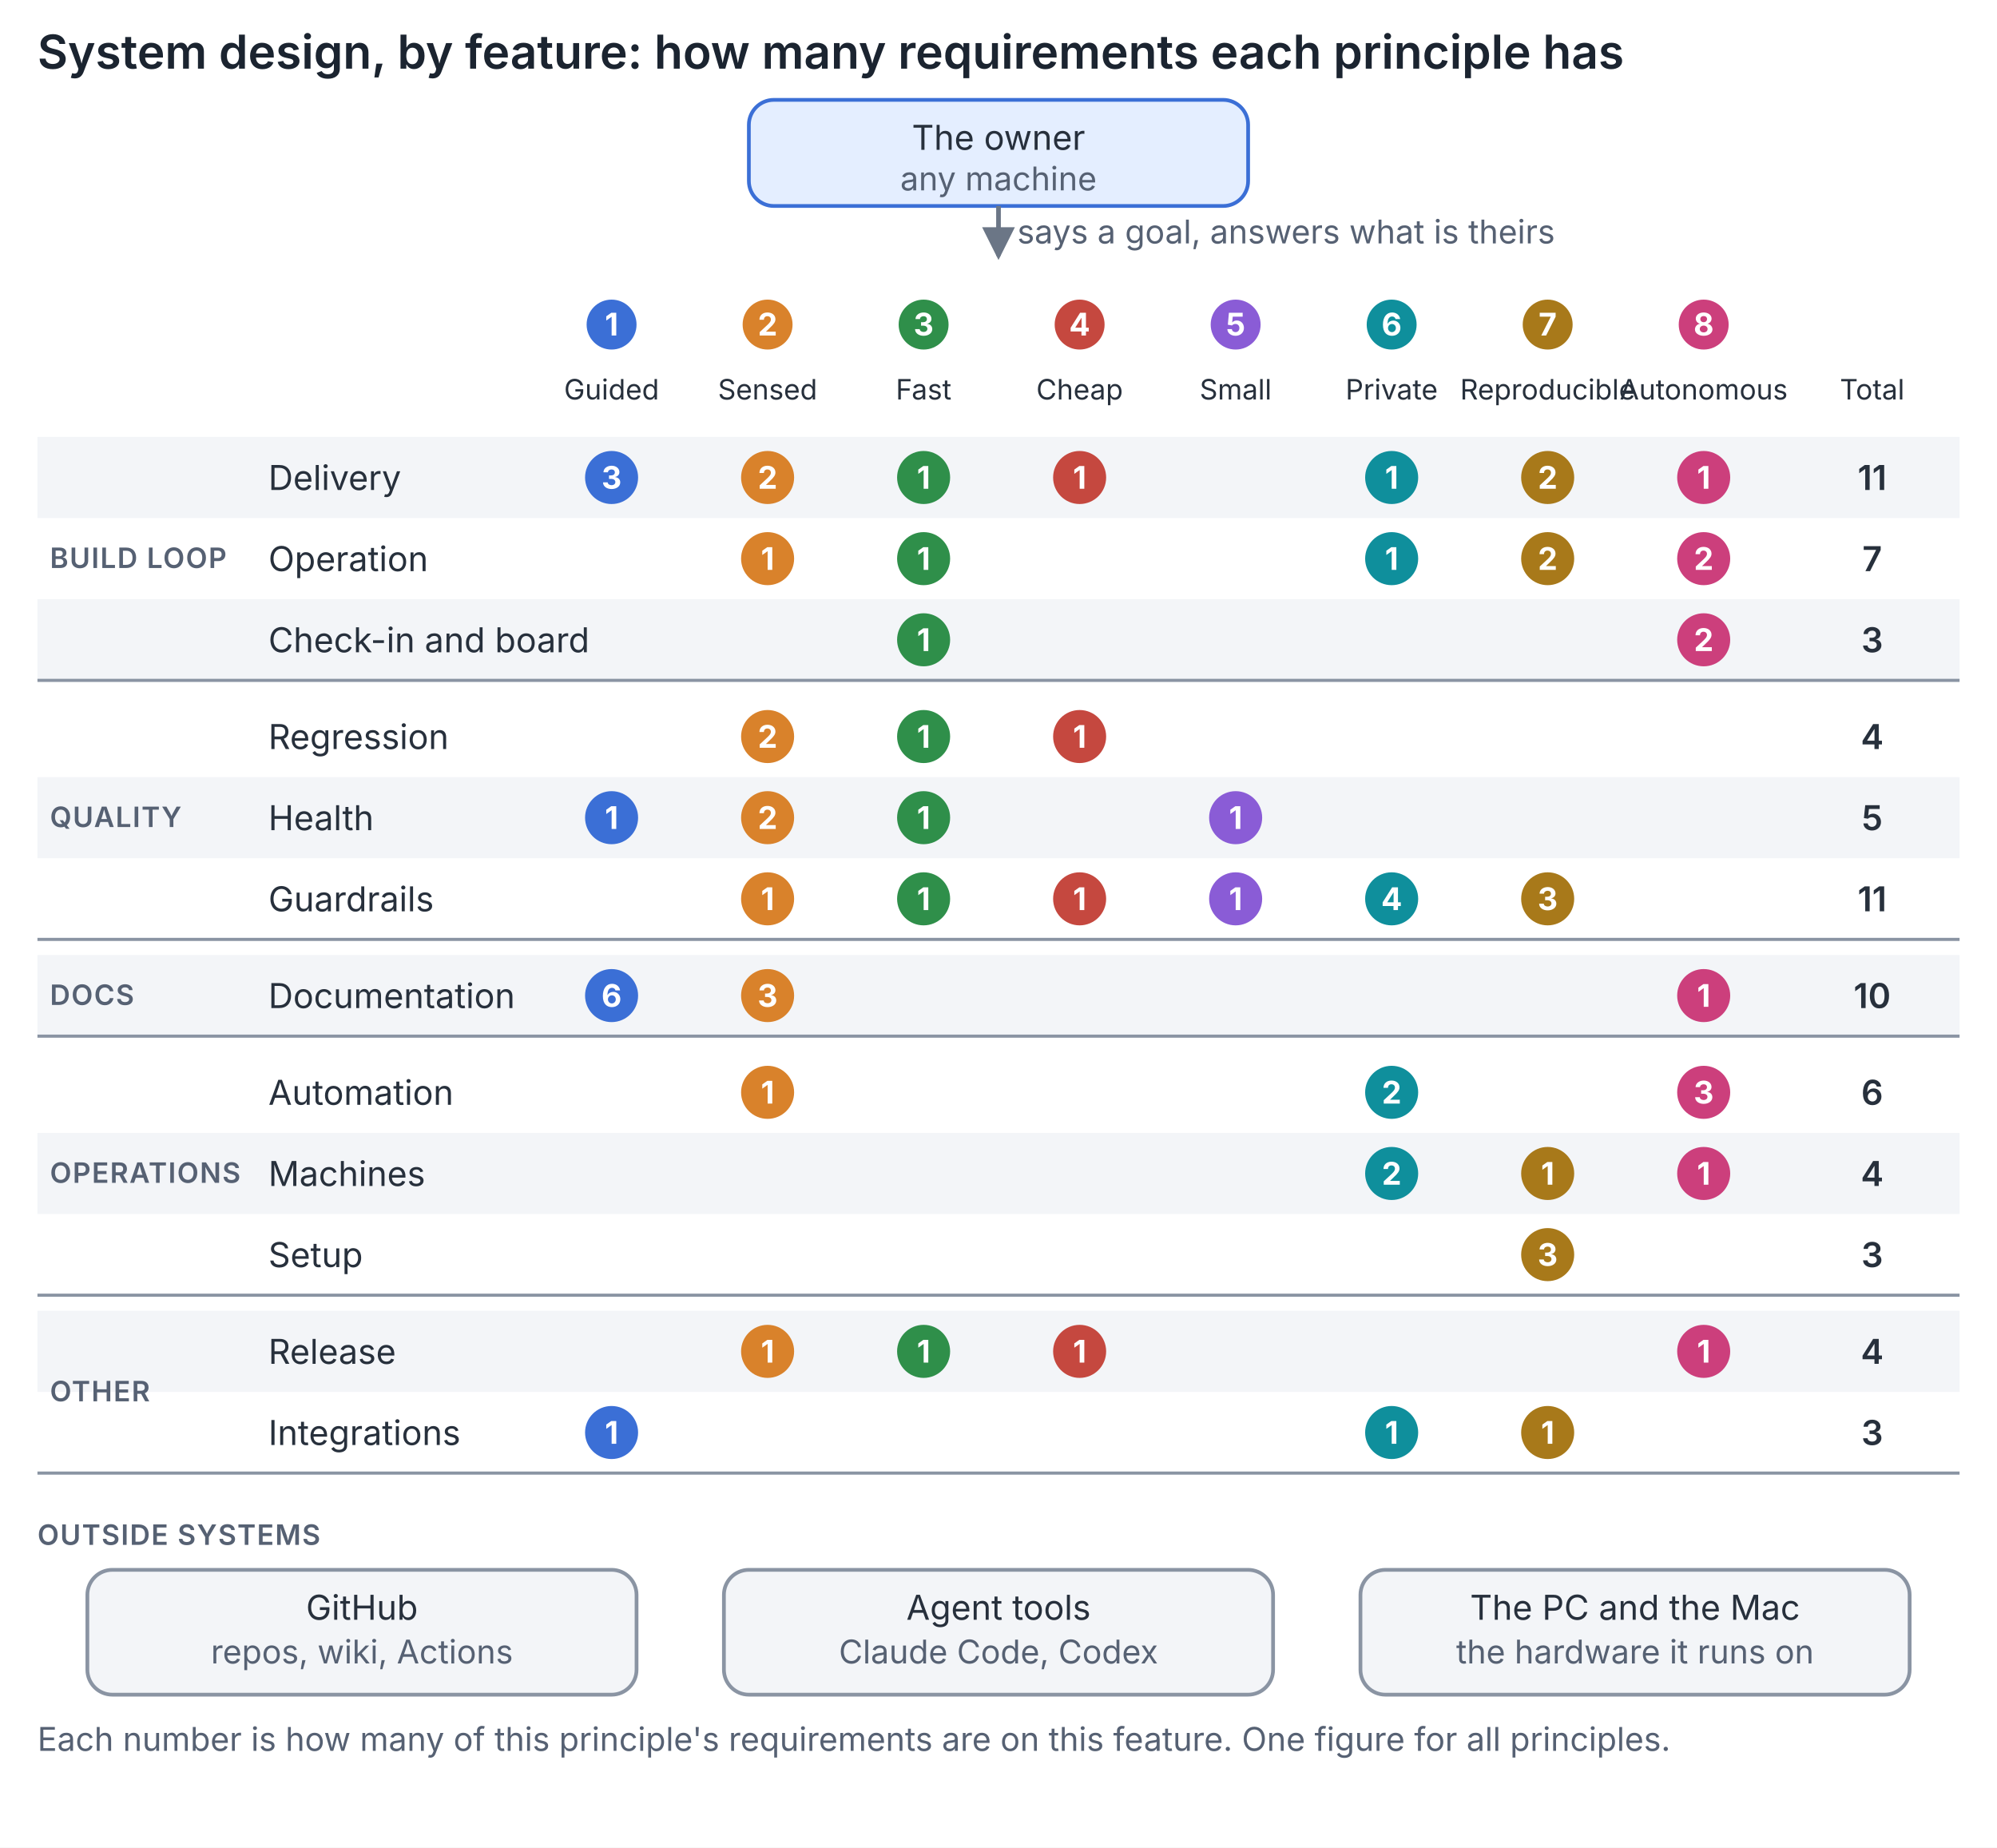
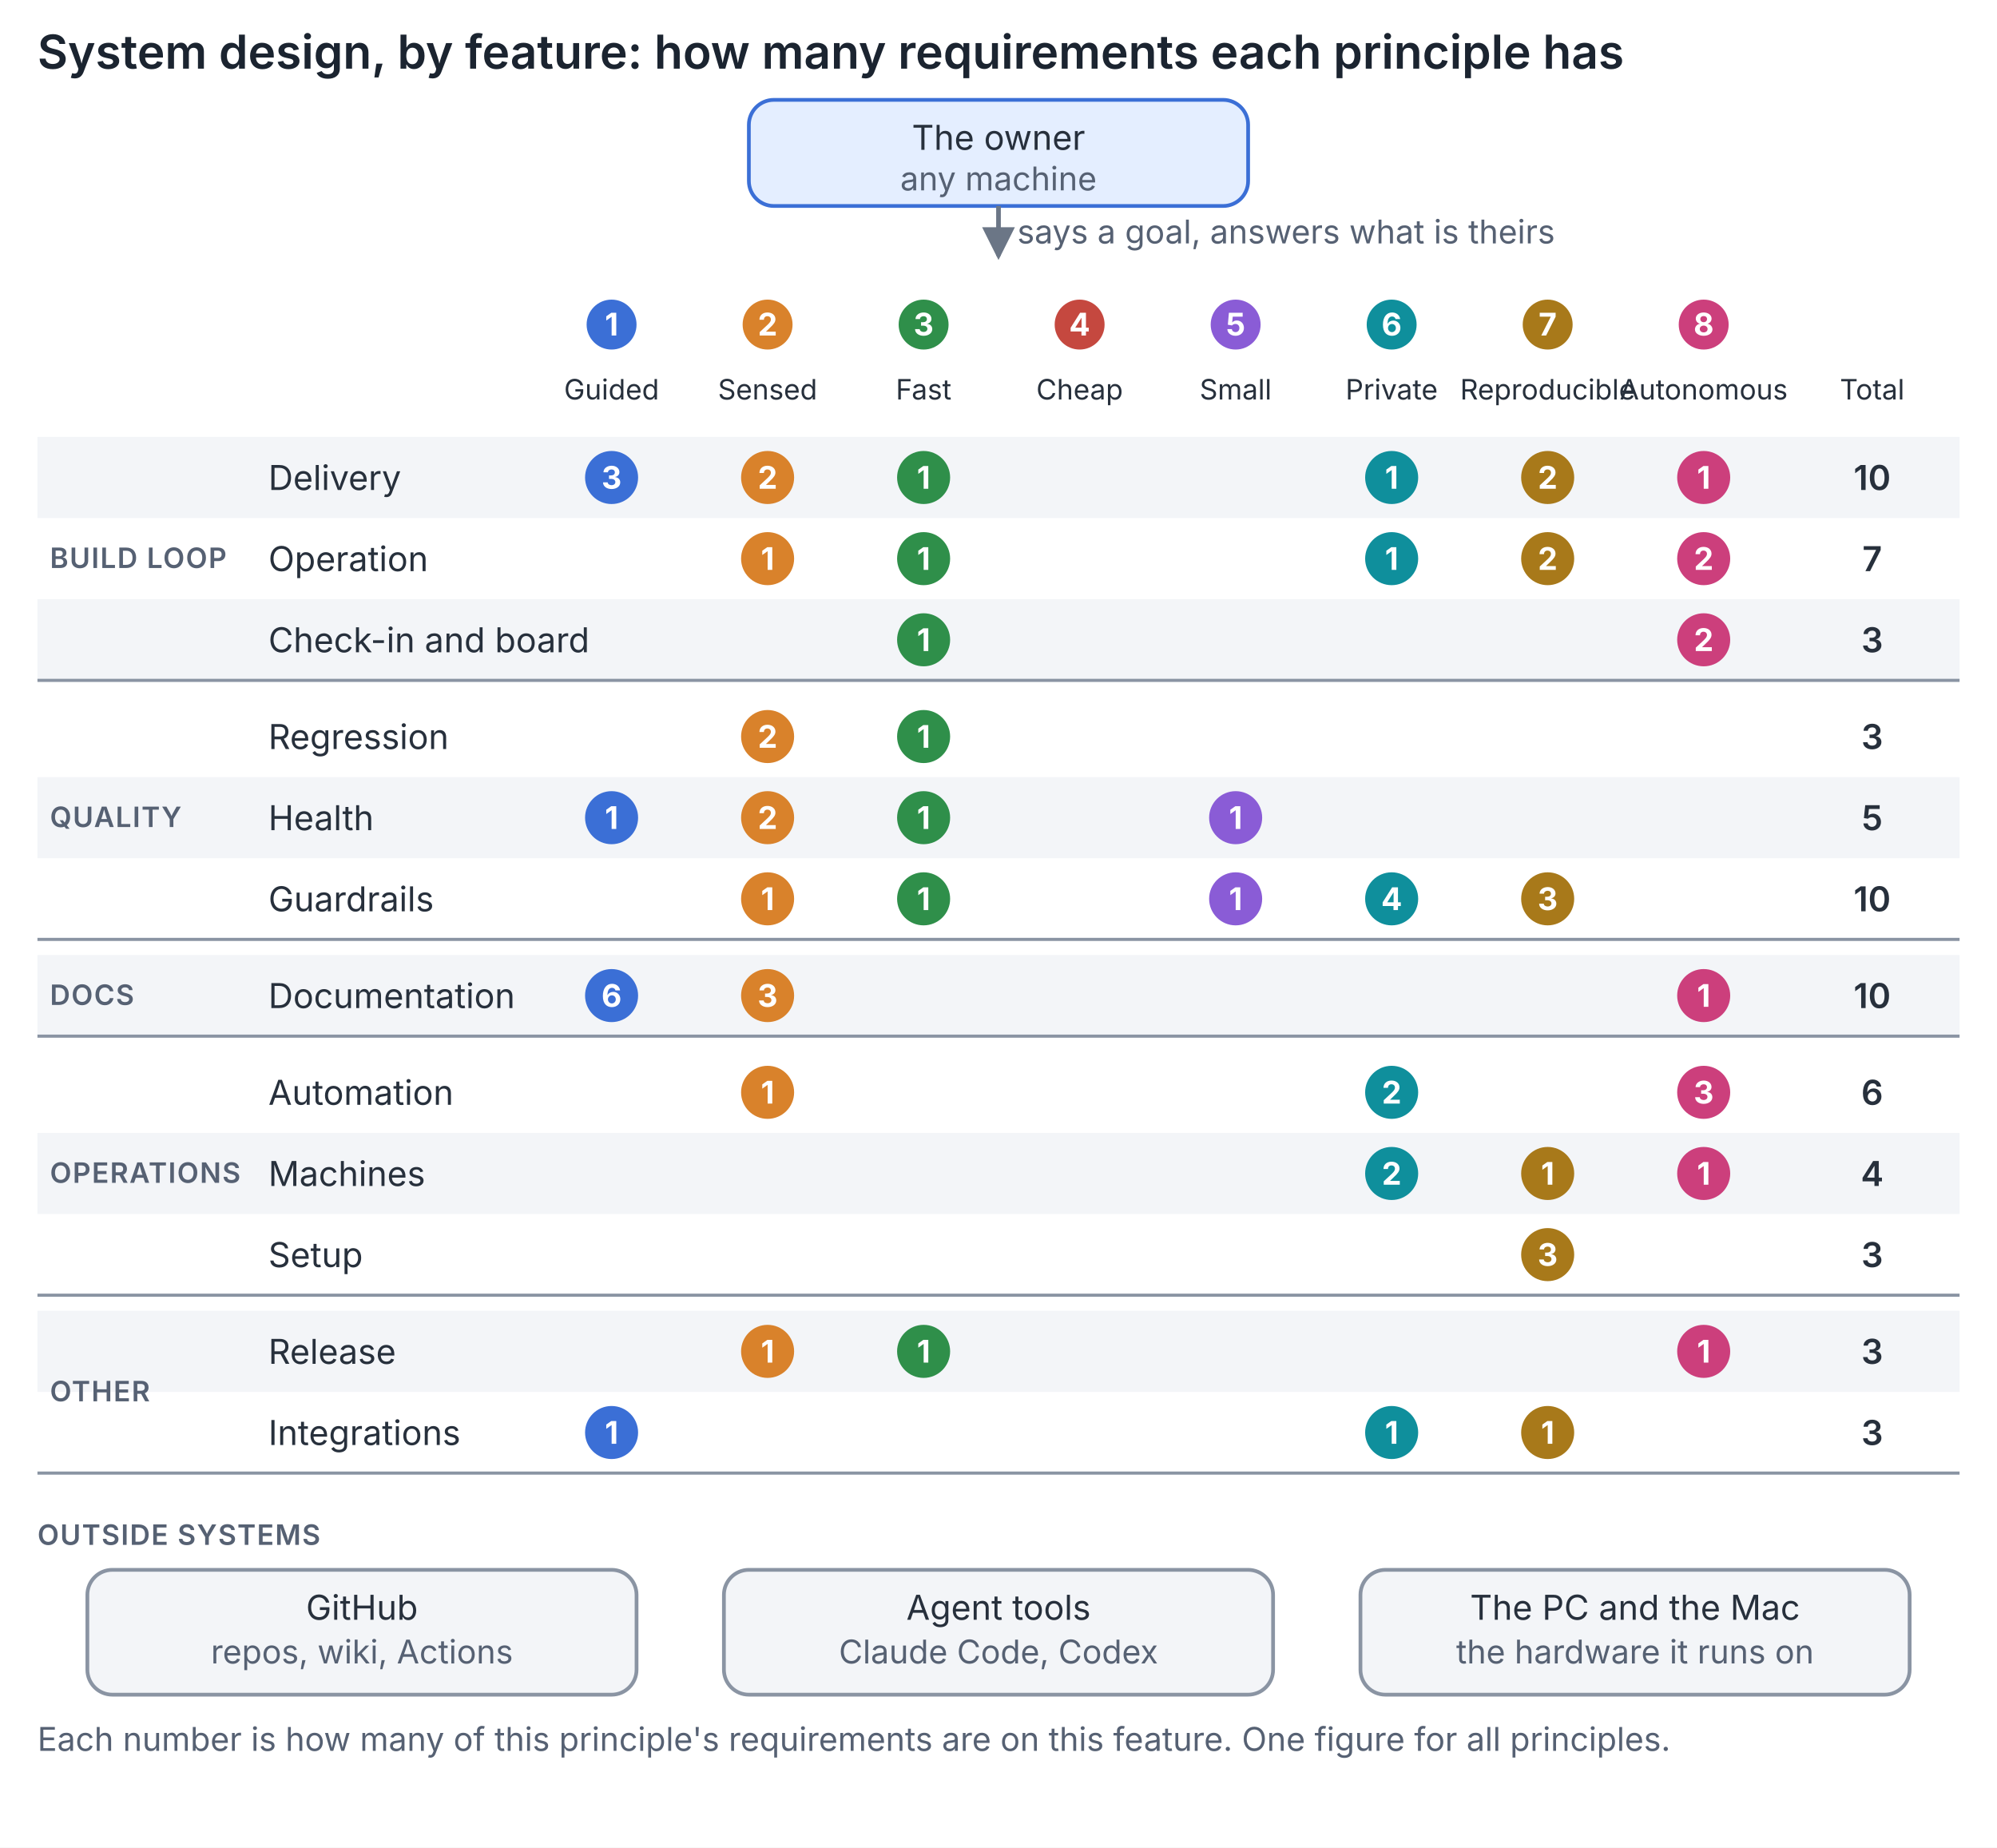
<svg xmlns="http://www.w3.org/2000/svg" viewBox="0 0 640 592" width="640" role="img" aria-label="System design, by feature: how many requirements each principle has">
  <style>.t{font:600 15px system-ui,-apple-system,Segoe UI,sans-serif;fill:#1b2430}.h{font:600 9px system-ui,-apple-system,Segoe UI,sans-serif;fill:#566173;letter-spacing:.04em}.s{font:400 11px system-ui,-apple-system,Segoe UI,sans-serif;fill:#27303c}.x{font:400 10.5px system-ui,-apple-system,Segoe UI,sans-serif;fill:#566173}.n{font:400 9px system-ui,-apple-system,Segoe UI,sans-serif;fill:#27303c}.k{font:700 10px system-ui,-apple-system,Segoe UI,sans-serif;fill:#fff}.bg{fill:#fff}.you{fill:#e4eeff;stroke:#3b6fd6}.box{fill:#f3f5f8;stroke:#8a94a3}.stripe{fill:#f3f5f8}.rule{stroke:#8a94a3;stroke-width:1}.a{stroke:#6b7686;stroke-width:1.5;fill:none}.ah{fill:#6b7686}.c1{fill:#3b6fd6}.c2{fill:#d9822b}.c3{fill:#2f8f4a}.c4{fill:#c5483f}.c5{fill:#8a5cd6}.c6{fill:#0f8f9c}.c7{fill:#a8791a}.c8{fill:#cc3f7c}@media (prefers-color-scheme: dark){.t{fill:#eef2f6}.h,.x{fill:#a3afbf}.s,.n{fill:#e1e7ee}.k{fill:#12171d}.bg{fill:#12171d}.you{fill:#162a4f;stroke:#6d9bf0}.box{fill:#222b36;stroke:#5c6b7d}.stripe{fill:#181e26}.rule{stroke:#5c6b7d}.a{stroke:#9aa7b8}.ah{fill:#9aa7b8}.c1{fill:#6d9bf0}.c2{fill:#f0a050}.c3{fill:#4fb56c}.c4{fill:#e0736a}.c5{fill:#b08cf0}.c6{fill:#3fc4d2}.c7{fill:#e0b84a}.c8{fill:#f07aa8}}</style>
  <defs>
    <marker id="ah" viewBox="0 0 8 8" refX="7" refY="4" markerWidth="7" markerHeight="7" orient="auto-start-reverse">
      <path d="M0 0 L8 4 L0 8 z" class="ah" />
    </marker>
  </defs>
  <rect width="640" height="592" class="bg" />
  <text x="12" y="22" class="t">System design, by feature: how many requirements each principle has</text>
  <rect x="240" y="32" width="160" height="34" rx="8" class="you" stroke-width="1.2" />
  <text x="320" y="48" text-anchor="middle" class="s">The owner</text>
  <text x="320" y="61" text-anchor="middle" class="x">any machine</text>
  <path d="M320 66 L320 82" class="a" marker-end="url(#ah)" />
  <text x="326" y="78" class="x">says a goal, answers what is theirs</text>
  <circle cx="196" cy="104" r="8" class="c1" />
  <text x="196" y="107.5" text-anchor="middle" class="k">1</text>
  <text x="196" y="128" text-anchor="middle" class="n">Guided</text>
  <circle cx="246" cy="104" r="8" class="c2" />
  <text x="246" y="107.5" text-anchor="middle" class="k">2</text>
  <text x="246" y="128" text-anchor="middle" class="n">Sensed</text>
  <circle cx="296" cy="104" r="8" class="c3" />
  <text x="296" y="107.5" text-anchor="middle" class="k">3</text>
  <text x="296" y="128" text-anchor="middle" class="n">Fast</text>
  <circle cx="346" cy="104" r="8" class="c4" />
  <text x="346" y="107.5" text-anchor="middle" class="k">4</text>
  <text x="346" y="128" text-anchor="middle" class="n">Cheap</text>
  <circle cx="396" cy="104" r="8" class="c5" />
  <text x="396" y="107.5" text-anchor="middle" class="k">5</text>
  <text x="396" y="128" text-anchor="middle" class="n">Small</text>
  <circle cx="446" cy="104" r="8" class="c6" />
  <text x="446" y="107.5" text-anchor="middle" class="k">6</text>
  <text x="446" y="128" text-anchor="middle" class="n">Private</text>
  <circle cx="496" cy="104" r="8" class="c7" />
  <text x="496" y="107.5" text-anchor="middle" class="k">7</text>
  <text x="496" y="128" text-anchor="middle" class="n" textLength="46" lengthAdjust="spacingAndGlyphs">Reproducible</text>
  <circle cx="546" cy="104" r="8" class="c8" />
  <text x="546" y="107.5" text-anchor="middle" class="k">8</text>
  <text x="546" y="128" text-anchor="middle" class="n">Autonomous</text>
  <text x="600" y="128" text-anchor="middle" class="n">Total</text>
  <rect x="12" y="140" width="616" height="26" class="stripe" />
  <text x="86" y="157" class="s">Delivery</text>
  <circle cx="196.0" cy="153.0" r="8.5" class="c1" />
  <text x="196.0" y="156.6" text-anchor="middle" class="k">3</text>
  <circle cx="246.0" cy="153.0" r="8.5" class="c2" />
  <text x="246.0" y="156.6" text-anchor="middle" class="k">2</text>
  <circle cx="296.0" cy="153.0" r="8.5" class="c3" />
  <text x="296.0" y="156.6" text-anchor="middle" class="k">1</text>
-   <circle cx="346.0" cy="153.0" r="8.5" class="c4" />
-   <text x="346.0" y="156.6" text-anchor="middle" class="k">1</text>
  <circle cx="446.0" cy="153.0" r="8.5" class="c6" />
  <text x="446.0" y="156.6" text-anchor="middle" class="k">1</text>
  <circle cx="496.0" cy="153.0" r="8.5" class="c7" />
  <text x="496.0" y="156.6" text-anchor="middle" class="k">2</text>
  <circle cx="546.0" cy="153.0" r="8.5" class="c8" />
  <text x="546.0" y="156.6" text-anchor="middle" class="k">1</text>
-   <text x="600" y="157" text-anchor="middle" class="s" style="font-weight:600">11</text>
+   <text x="600" y="157" text-anchor="middle" class="s" style="font-weight:600">10</text>
  <text x="86" y="183" class="s">Operation</text>
  <circle cx="246.0" cy="179.0" r="8.5" class="c2" />
  <text x="246.0" y="182.6" text-anchor="middle" class="k">1</text>
  <circle cx="296.0" cy="179.0" r="8.5" class="c3" />
  <text x="296.0" y="182.6" text-anchor="middle" class="k">1</text>
  <circle cx="446.0" cy="179.0" r="8.5" class="c6" />
  <text x="446.0" y="182.6" text-anchor="middle" class="k">1</text>
  <circle cx="496.0" cy="179.0" r="8.5" class="c7" />
  <text x="496.0" y="182.6" text-anchor="middle" class="k">2</text>
  <circle cx="546.0" cy="179.0" r="8.5" class="c8" />
  <text x="546.0" y="182.6" text-anchor="middle" class="k">2</text>
  <text x="600" y="183" text-anchor="middle" class="s" style="font-weight:600">7</text>
  <rect x="12" y="192" width="616" height="26" class="stripe" />
  <text x="86" y="209" class="s">Check-in and board</text>
  <circle cx="296.0" cy="205.0" r="8.5" class="c3" />
  <text x="296.0" y="208.6" text-anchor="middle" class="k">1</text>
  <circle cx="546.0" cy="205.0" r="8.5" class="c8" />
  <text x="546.0" y="208.6" text-anchor="middle" class="k">2</text>
  <text x="600" y="209" text-anchor="middle" class="s" style="font-weight:600">3</text>
  <text x="16" y="182" class="h">BUILD LOOP</text>
  <path d="M12 218 L628 218" class="rule" />
  <text x="86" y="240" class="s">Regression</text>
  <circle cx="246.0" cy="236.0" r="8.5" class="c2" />
  <text x="246.0" y="239.6" text-anchor="middle" class="k">2</text>
  <circle cx="296.0" cy="236.0" r="8.5" class="c3" />
  <text x="296.0" y="239.6" text-anchor="middle" class="k">1</text>
-   <circle cx="346.0" cy="236.0" r="8.5" class="c4" />
-   <text x="346.0" y="239.6" text-anchor="middle" class="k">1</text>
-   <text x="600" y="240" text-anchor="middle" class="s" style="font-weight:600">4</text>
+   <text x="600" y="240" text-anchor="middle" class="s" style="font-weight:600">3</text>
  <rect x="12" y="249" width="616" height="26" class="stripe" />
  <text x="86" y="266" class="s">Health</text>
  <circle cx="196.0" cy="262.0" r="8.5" class="c1" />
  <text x="196.0" y="265.6" text-anchor="middle" class="k">1</text>
  <circle cx="246.0" cy="262.0" r="8.5" class="c2" />
  <text x="246.0" y="265.6" text-anchor="middle" class="k">2</text>
  <circle cx="296.0" cy="262.0" r="8.5" class="c3" />
  <text x="296.0" y="265.6" text-anchor="middle" class="k">1</text>
  <circle cx="396.0" cy="262.0" r="8.5" class="c5" />
  <text x="396.0" y="265.6" text-anchor="middle" class="k">1</text>
  <text x="600" y="266" text-anchor="middle" class="s" style="font-weight:600">5</text>
  <text x="86" y="292" class="s">Guardrails</text>
  <circle cx="246.0" cy="288.0" r="8.5" class="c2" />
  <text x="246.0" y="291.6" text-anchor="middle" class="k">1</text>
  <circle cx="296.0" cy="288.0" r="8.5" class="c3" />
  <text x="296.0" y="291.6" text-anchor="middle" class="k">1</text>
-   <circle cx="346.0" cy="288.0" r="8.5" class="c4" />
-   <text x="346.0" y="291.6" text-anchor="middle" class="k">1</text>
  <circle cx="396.0" cy="288.0" r="8.5" class="c5" />
  <text x="396.0" y="291.6" text-anchor="middle" class="k">1</text>
  <circle cx="446.0" cy="288.0" r="8.5" class="c6" />
  <text x="446.0" y="291.6" text-anchor="middle" class="k">4</text>
  <circle cx="496.0" cy="288.0" r="8.5" class="c7" />
  <text x="496.0" y="291.6" text-anchor="middle" class="k">3</text>
-   <text x="600" y="292" text-anchor="middle" class="s" style="font-weight:600">11</text>
+   <text x="600" y="292" text-anchor="middle" class="s" style="font-weight:600">10</text>
  <text x="16" y="265" class="h">QUALITY</text>
  <path d="M12 301 L628 301" class="rule" />
  <rect x="12" y="306" width="616" height="26" class="stripe" />
  <text x="86" y="323" class="s">Documentation</text>
  <circle cx="196.0" cy="319.0" r="8.5" class="c1" />
  <text x="196.0" y="322.6" text-anchor="middle" class="k">6</text>
  <circle cx="246.0" cy="319.0" r="8.5" class="c2" />
  <text x="246.0" y="322.6" text-anchor="middle" class="k">3</text>
  <circle cx="546.0" cy="319.0" r="8.5" class="c8" />
  <text x="546.0" y="322.6" text-anchor="middle" class="k">1</text>
  <text x="600" y="323" text-anchor="middle" class="s" style="font-weight:600">10</text>
  <text x="16" y="322" class="h">DOCS</text>
  <path d="M12 332 L628 332" class="rule" />
  <text x="86" y="354" class="s">Automation</text>
  <circle cx="246.0" cy="350.0" r="8.5" class="c2" />
  <text x="246.0" y="353.6" text-anchor="middle" class="k">1</text>
  <circle cx="446.0" cy="350.0" r="8.5" class="c6" />
  <text x="446.0" y="353.6" text-anchor="middle" class="k">2</text>
  <circle cx="546.0" cy="350.0" r="8.5" class="c8" />
  <text x="546.0" y="353.6" text-anchor="middle" class="k">3</text>
  <text x="600" y="354" text-anchor="middle" class="s" style="font-weight:600">6</text>
  <rect x="12" y="363" width="616" height="26" class="stripe" />
  <text x="86" y="380" class="s">Machines</text>
  <circle cx="446.0" cy="376.0" r="8.5" class="c6" />
  <text x="446.0" y="379.6" text-anchor="middle" class="k">2</text>
  <circle cx="496.0" cy="376.0" r="8.5" class="c7" />
  <text x="496.0" y="379.6" text-anchor="middle" class="k">1</text>
  <circle cx="546.0" cy="376.0" r="8.5" class="c8" />
  <text x="546.0" y="379.6" text-anchor="middle" class="k">1</text>
  <text x="600" y="380" text-anchor="middle" class="s" style="font-weight:600">4</text>
  <text x="86" y="406" class="s">Setup</text>
  <circle cx="496.0" cy="402.0" r="8.5" class="c7" />
  <text x="496.0" y="405.6" text-anchor="middle" class="k">3</text>
  <text x="600" y="406" text-anchor="middle" class="s" style="font-weight:600">3</text>
  <text x="16" y="379" class="h">OPERATIONS</text>
  <path d="M12 415 L628 415" class="rule" />
  <rect x="12" y="420" width="616" height="26" class="stripe" />
  <text x="86" y="437" class="s">Release</text>
  <circle cx="246.0" cy="433.0" r="8.5" class="c2" />
  <text x="246.0" y="436.6" text-anchor="middle" class="k">1</text>
  <circle cx="296.0" cy="433.0" r="8.5" class="c3" />
  <text x="296.0" y="436.6" text-anchor="middle" class="k">1</text>
-   <circle cx="346.0" cy="433.0" r="8.5" class="c4" />
-   <text x="346.0" y="436.6" text-anchor="middle" class="k">1</text>
  <circle cx="546.0" cy="433.0" r="8.5" class="c8" />
  <text x="546.0" y="436.6" text-anchor="middle" class="k">1</text>
-   <text x="600" y="437" text-anchor="middle" class="s" style="font-weight:600">4</text>
+   <text x="600" y="437" text-anchor="middle" class="s" style="font-weight:600">3</text>
  <text x="86" y="463" class="s">Integrations</text>
  <circle cx="196.0" cy="459.0" r="8.5" class="c1" />
  <text x="196.0" y="462.6" text-anchor="middle" class="k">1</text>
  <circle cx="446.0" cy="459.0" r="8.5" class="c6" />
  <text x="446.0" y="462.6" text-anchor="middle" class="k">1</text>
  <circle cx="496.0" cy="459.0" r="8.5" class="c7" />
  <text x="496.0" y="462.6" text-anchor="middle" class="k">1</text>
  <text x="600" y="463" text-anchor="middle" class="s" style="font-weight:600">3</text>
  <text x="16" y="449" class="h">OTHER</text>
  <path d="M12 472 L628 472" class="rule" />
  <text x="12" y="495" class="h">OUTSIDE SYSTEMS</text>
  <rect x="28" y="503" width="176" height="40" rx="8" class="box" stroke-width="1.2" />
  <text x="116" y="519" text-anchor="middle" class="s">GitHub</text>
  <text x="116" y="533" text-anchor="middle" class="x">repos, wiki, Actions</text>
  <rect x="232" y="503" width="176" height="40" rx="8" class="box" stroke-width="1.2" />
  <text x="320" y="519" text-anchor="middle" class="s">Agent tools</text>
  <text x="320" y="533" text-anchor="middle" class="x">Claude Code, Codex</text>
  <rect x="436" y="503" width="176" height="40" rx="8" class="box" stroke-width="1.2" />
  <text x="524" y="519" text-anchor="middle" class="s">The PC and the Mac</text>
  <text x="524" y="533" text-anchor="middle" class="x">the hardware it runs on</text>
  <text x="12" y="561" class="x">Each number is how many of this principle's requirements are on this feature. One figure for all principles.</text>
</svg>
